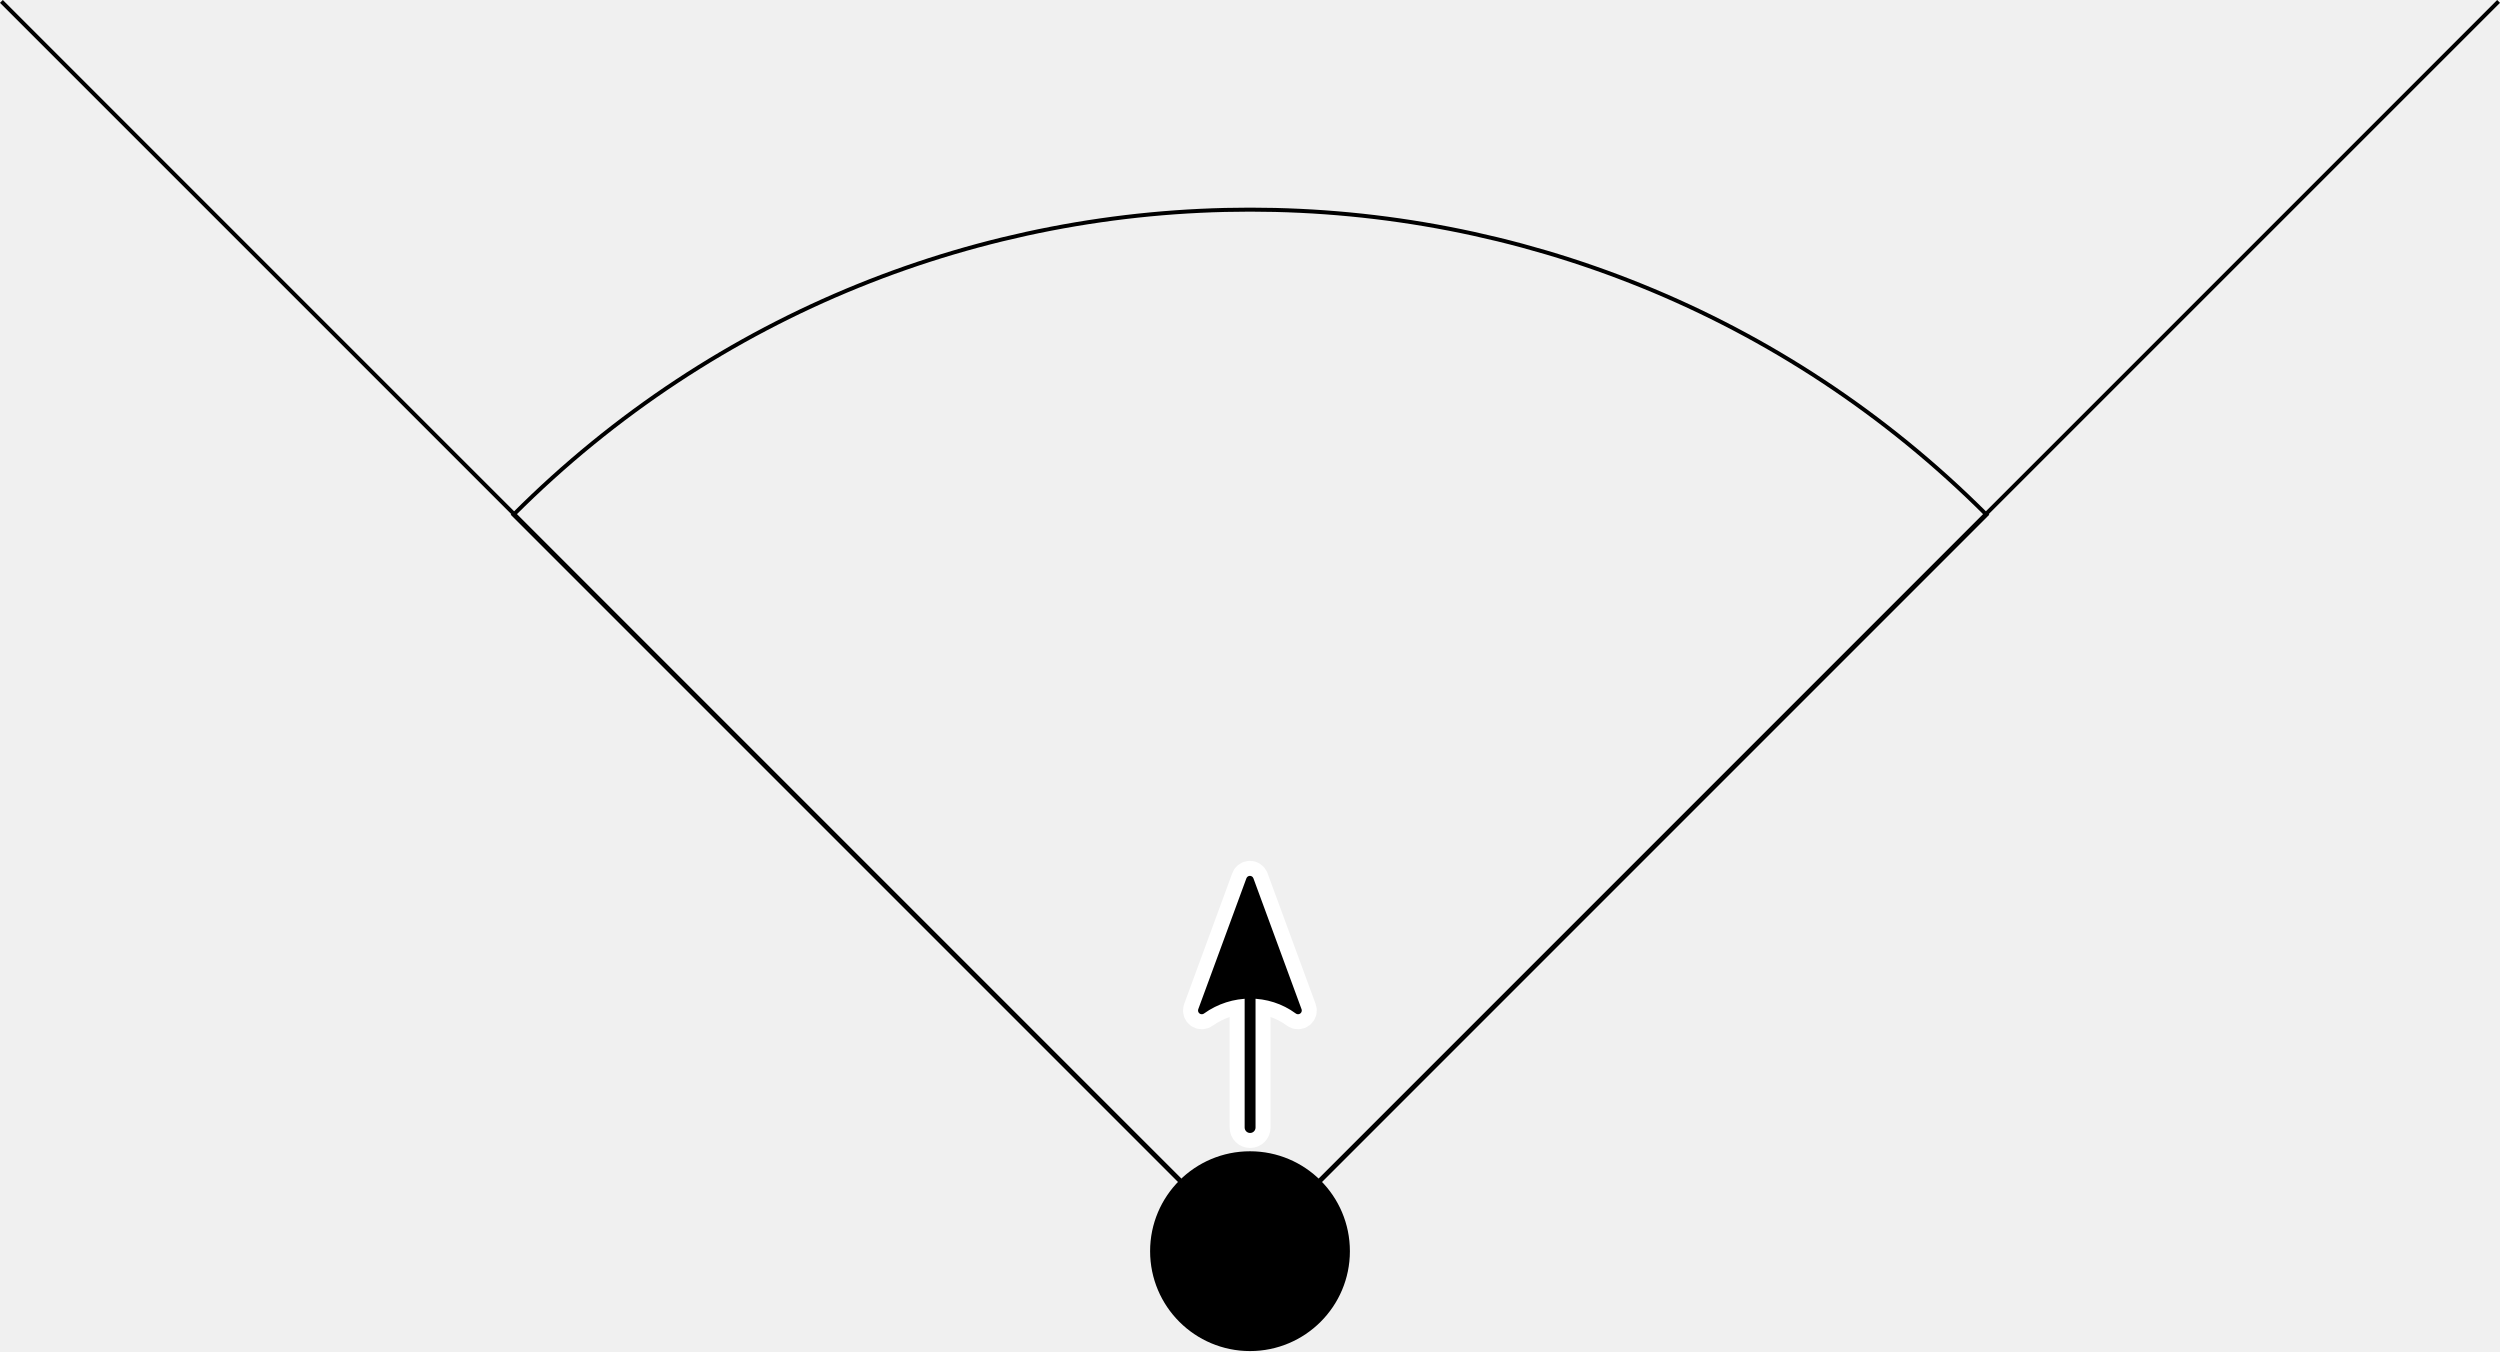
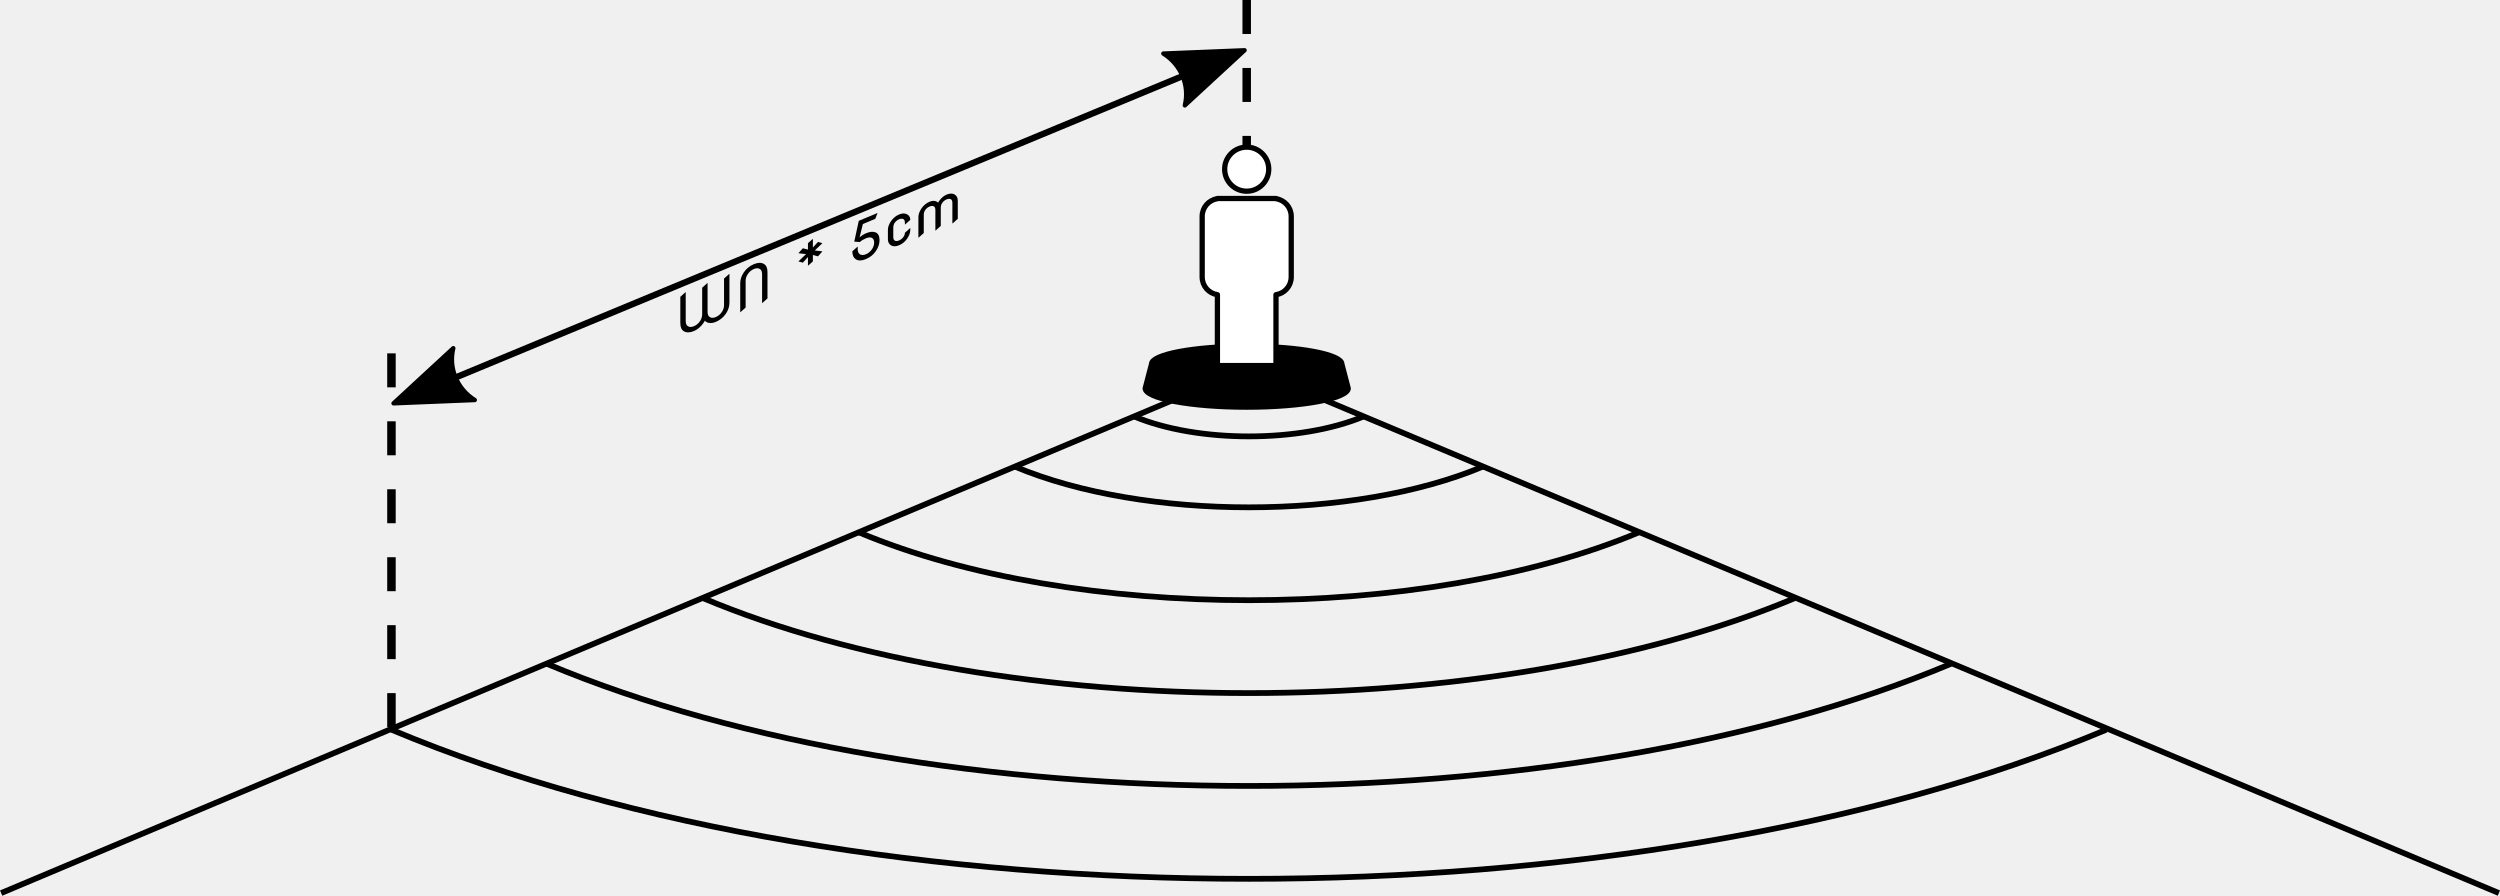
- <svg xmlns="http://www.w3.org/2000/svg" xmlns:xlink="http://www.w3.org/1999/xlink" version="1.1" id="svg2" viewBox="0 0 442.421 239.095" height="67.478mm" width="124.861mm">
+ <svg xmlns="http://www.w3.org/2000/svg" version="1.1" id="svg2" viewBox="0 0 380.338 136.273" height="38.459mm" width="107.34mm">
  <defs id="defs4">
    <marker orient="auto" refY="0" refX="0" id="marker2105" style="overflow:visible">
      <path id="path2103" style="fill:#000000;fill-opacity:1;fill-rule:evenodd;stroke:#000000;stroke-width:0.625;stroke-linejoin:round;stroke-opacity:1" d="M 8.719,4.034 -2.207,0.016 8.719,-4.002 c -1.745,2.372 -1.735,5.617 -6e-7,8.035 z" transform="matrix(-1.1,0,0,-1.1,-1.1,0)" />
    </marker>
    <marker orient="auto" refY="0" refX="0" id="marker1883" style="overflow:visible">
      <path id="path1881" style="fill:#000000;fill-opacity:1;fill-rule:evenodd;stroke:#000000;stroke-width:0.625;stroke-linejoin:round;stroke-opacity:1" d="M 8.719,4.034 -2.207,0.016 8.719,-4.002 c -1.745,2.372 -1.735,5.617 -6e-7,8.035 z" transform="matrix(-1.1,0,0,-1.1,-1.1,0)" />
    </marker>
-     <pattern patternTransform="matrix(-3.829669,3.829684,-147.0613,-147.0619,118.8106,437.9014)" id="pattern5700" xlink:href="#Strips1_2" />
-     <pattern patternUnits="userSpaceOnUse" width="3" height="1" patternTransform="translate(0,0) scale(10,10)" id="Strips1_2">
-       <rect style="fill:black;stroke:none" x="0" y="-0.5" width="1" height="2" id="rect4895" />
-     </pattern>
-     <marker style="overflow:visible" id="Arrow2Lend" refX="0" refY="0" orient="auto">
-       <path transform="matrix(-1.1,0,0,-1.1,-1.1,0)" d="M 8.719,4.034 -2.207,0.016 8.719,-4.002 c -1.745,2.372 -1.735,5.617 -6e-7,8.035 z" style="fill:#000000;fill-opacity:1;fill-rule:evenodd;stroke:#000000;stroke-width:0.625;stroke-linejoin:round;stroke-opacity:1" id="path4831" />
-     </marker>
    <marker style="overflow:visible" id="Arrow1Lend" refX="0" refY="0" orient="auto">
-       <path transform="matrix(-0.8,0,0,-0.8,-10,0)" style="fill:#000000;fill-opacity:1;fill-rule:evenodd;stroke:#000000;stroke-width:1pt;stroke-opacity:1" d="M 0,0 5,-5 -12.5,0 5,5 0,0 Z" id="path4813" />
+       <path transform="matrix(-0.8,0,0,-0.8,-10,0)" style="fill:#000000;fill-opacity:1;fill-rule:evenodd;stroke:#000000;stroke-width:1pt;stroke-opacity:1" d="M 0,0 5,-5 -12.5,0 5,5 Z" id="path4813" />
    </marker>
    <marker style="overflow:visible" id="Scissors" refX="0" refY="0" orient="auto">
-       <path style="fill:#000000;fill-opacity:1;stroke:#000000;stroke-opacity:1" d="M 9.09,-3.606 C 8.12,-4.777 6.37,-4.736 5.062,-4.233 l -8.212,3.078 c -2.388,-1.307 -4.748,-0.933 -4.748,-1.569 0,-0.497 0.457,-0.388 0.388,-1.683 -0.066,-1.243 -1.364,-2.163 -2.59,-2.082 -1.227,-0.007 -2.499,0.933 -2.51,2.23 -0.091,1.306 1.007,2.52 2.307,2.605 1.522,0.227 4.218,-0.696 5.483,1.571 -0.942,1.738 -2.614,1.743 -4.126,1.656 -1.255,-0.072 -2.762,0.287 -3.361,1.521 -0.578,1.182 -0.011,2.865 1.317,3.226 1.34,0.492 3.181,-0.13 3.499,-1.671 0.246,-1.188 -0.595,-1.746 -0.273,-2.177 0.244,-0.325 1.791,-0.137 4.547,-1.375 L 5.676,4.233 C 6.8,4.547 8.173,4.536 9.168,3.431 L -0.052,-0.054 9.09,-3.606 Z m -18.308,-1.901 c 1.295,0.723 1.189,2.684 -0.156,3.063 -1.217,0.424 -2.771,-0.759 -2.383,-2.077 0.227,-1.082 1.653,-1.481 2.54,-0.986 z m 0.056,8.017 c 1.351,0.499 1.121,2.784 -0.252,3.092 -0.911,0.316 -2.214,-0.139 -2.306,-1.212 -0.178,-1.305 1.356,-2.484 2.558,-1.879 z" id="schere" />
+       <path style="fill:#000000;fill-opacity:1;stroke:#000000;stroke-opacity:1" d="M 9.09,-3.606 C 8.12,-4.777 6.37,-4.736 5.062,-4.233 l -8.212,3.078 c -2.388,-1.307 -4.748,-0.933 -4.748,-1.569 0,-0.497 0.457,-0.388 0.388,-1.683 -0.066,-1.243 -1.364,-2.163 -2.59,-2.082 -1.227,-0.007 -2.499,0.933 -2.51,2.23 -0.091,1.306 1.007,2.52 2.307,2.605 1.522,0.227 4.218,-0.696 5.483,1.571 -0.942,1.738 -2.614,1.743 -4.126,1.656 -1.255,-0.072 -2.762,0.287 -3.361,1.521 -0.578,1.182 -0.011,2.865 1.317,3.226 1.34,0.492 3.181,-0.13 3.499,-1.671 0.246,-1.188 -0.595,-1.746 -0.273,-2.177 0.244,-0.325 1.791,-0.137 4.547,-1.375 L 5.676,4.233 C 6.8,4.547 8.173,4.536 9.168,3.431 l -9.22,-3.485 z m -18.308,-1.901 c 1.295,0.723 1.189,2.684 -0.156,3.063 -1.217,0.424 -2.771,-0.759 -2.383,-2.077 0.227,-1.082 1.653,-1.481 2.54,-0.986 z m 0.056,8.017 c 1.351,0.499 1.121,2.784 -0.252,3.092 -0.911,0.316 -2.214,-0.139 -2.306,-1.212 -0.178,-1.305 1.356,-2.484 2.558,-1.879 z" id="schere" />
+     </marker>
+     <marker orient="auto" refY="0" refX="0" id="Arrow2Lstart" style="overflow:visible">
+       <path id="path4231" style="fill:#000000;fill-opacity:1;fill-rule:evenodd;stroke:#000000;stroke-width:0.625;stroke-linejoin:round;stroke-opacity:1" d="M 8.719,4.034 -2.207,0.016 8.719,-4.002 c -1.745,2.372 -1.735,5.617 -6e-7,8.035 z" transform="matrix(1.1,0,0,1.1,1.1,0)" />
+     </marker>
+     <marker orient="auto" refY="0" refX="0" id="Arrow2Lend-0" style="overflow:visible">
+       <path id="path4831-9" style="fill:#000000;fill-opacity:1;fill-rule:evenodd;stroke:#000000;stroke-width:0.625;stroke-linejoin:round;stroke-opacity:1" d="M 8.719,4.034 -2.207,0.016 8.719,-4.002 c -1.745,2.372 -1.735,5.617 -6e-7,8.035 z" transform="matrix(-1.1,0,0,-1.1,-1.1,0)" />
    </marker>
  </defs>
-   <g transform="translate(-1.4517226e-6,-813.2669)" id="layer1">
+   <g transform="translate(-496.9735,-867.1732)" id="layer1">
    <g transform="translate(29.29442,43.43656)" id="g5659">
-       <g id="g2171">
-         <ellipse cy="991.248" cx="191.916" id="path3336" style="fill:#000000;fill-opacity:1;stroke:none;stroke-width:2;stroke-miterlimit:4;stroke-dasharray:8, 2;stroke-dashoffset:0;stroke-opacity:1" rx="17.678" ry="17.678" />
-         <path style="fill:none;fill-opacity:1;stroke:#000000;stroke-width:0.709;stroke-miterlimit:4;stroke-dasharray:none;stroke-dashoffset:0;stroke-opacity:1" d="M -29.044,770.081 191.917,991.041 412.876,770.081" id="rect5600" />
-         <path d="m 61.583,860.915 a 184.319,184.319 0 0 1 260.666,-1e-5 L 191.916,991.248 Z" style="fill:url(#pattern5700);fill-opacity:1;stroke:#000000;stroke-width:0.709;stroke-miterlimit:4;stroke-dasharray:none;stroke-dashoffset:0;stroke-opacity:1" id="circle4162" />
-         <g id="g2141" style="opacity:1;stroke:#ffffff;stroke-width:5.315;stroke-miterlimit:4;stroke-dasharray:none">
-           <path style="color:#000000;font-style:normal;font-variant:normal;font-weight:normal;font-stretch:normal;font-size:medium;line-height:normal;font-family:sans-serif;font-variant-ligatures:normal;font-variant-position:normal;font-variant-caps:normal;font-variant-numeric:normal;font-variant-alternates:normal;font-variant-east-asian:normal;font-feature-settings:normal;font-variation-settings:normal;text-indent:0;text-align:start;text-decoration:none;text-decoration-line:none;text-decoration-style:solid;text-decoration-color:#000000;letter-spacing:normal;word-spacing:normal;text-transform:none;writing-mode:lr-tb;direction:ltr;text-orientation:mixed;dominant-baseline:auto;baseline-shift:baseline;text-anchor:start;white-space:normal;shape-padding:0;shape-margin:0;inline-size:0;clip-rule:nonzero;display:inline;overflow:visible;visibility:visible;isolation:auto;mix-blend-mode:normal;color-interpolation:sRGB;color-interpolation-filters:linearRGB;solid-color:#000000;solid-opacity:1;vector-effect:none;fill:#000000;fill-opacity:1;fill-rule:evenodd;stroke:#ffffff;stroke-width:5.315;stroke-linecap:round;stroke-linejoin:miter;stroke-miterlimit:4;stroke-dasharray:none;stroke-dashoffset:0;stroke-opacity:1;color-rendering:auto;image-rendering:auto;shape-rendering:auto;text-rendering:auto;enable-background:accumulate;stop-color:#000000;stop-opacity:1" d="M 191.934 927.09 A 0.964 0.964 0 0 0 190.969 928.053 L 190.969 969.367 A 0.964 0.964 0 0 0 191.934 970.33 A 0.964 0.964 0 0 0 192.896 969.367 L 192.896 928.053 A 0.964 0.964 0 0 0 191.934 927.09 z " id="path2153" />
-           <g id="g2143" style="stroke:#ffffff;stroke-width:5.315;stroke-miterlimit:4;stroke-dasharray:none">
-             <g id="g2147" style="opacity:1;stroke:#ffffff;stroke-width:5.315;stroke-miterlimit:4;stroke-dasharray:none">
-               <path style="color:#000000;font-style:normal;font-variant:normal;font-weight:normal;font-stretch:normal;font-size:medium;line-height:normal;font-family:sans-serif;font-variant-ligatures:normal;font-variant-position:normal;font-variant-caps:normal;font-variant-numeric:normal;font-variant-alternates:normal;font-variant-east-asian:normal;font-feature-settings:normal;font-variation-settings:normal;text-indent:0;text-align:start;text-decoration:none;text-decoration-line:none;text-decoration-style:solid;text-decoration-color:#000000;letter-spacing:normal;word-spacing:normal;text-transform:none;writing-mode:lr-tb;direction:ltr;text-orientation:mixed;dominant-baseline:auto;baseline-shift:baseline;text-anchor:start;white-space:normal;shape-padding:0;shape-margin:0;inline-size:0;clip-rule:nonzero;display:inline;overflow:visible;visibility:visible;isolation:auto;mix-blend-mode:normal;color-interpolation:sRGB;color-interpolation-filters:linearRGB;solid-color:#000000;solid-opacity:1;vector-effect:none;fill:#000000;fill-opacity:1;fill-rule:evenodd;stroke:#ffffff;stroke-width:5.315;stroke-linecap:butt;stroke-linejoin:round;stroke-miterlimit:4;stroke-dasharray:none;stroke-dashoffset:0;stroke-opacity:1;color-rendering:auto;image-rendering:auto;shape-rendering:auto;text-rendering:auto;enable-background:accumulate;stop-color:#000000;stop-opacity:1" d="m 183.382,948.655 8.517,-23.161 8.517,23.161 c -5.028,-3.7 -11.908,-3.679 -17.034,0 z" id="path2149" />
-               <path style="color:#000000;font-style:normal;font-variant:normal;font-weight:normal;font-stretch:normal;font-size:medium;line-height:normal;font-family:sans-serif;font-variant-ligatures:normal;font-variant-position:normal;font-variant-caps:normal;font-variant-numeric:normal;font-variant-alternates:normal;font-variant-east-asian:normal;font-feature-settings:normal;font-variation-settings:normal;text-indent:0;text-align:start;text-decoration:none;text-decoration-line:none;text-decoration-style:solid;text-decoration-color:#000000;letter-spacing:normal;word-spacing:normal;text-transform:none;writing-mode:lr-tb;direction:ltr;text-orientation:mixed;dominant-baseline:auto;baseline-shift:baseline;text-anchor:start;white-space:normal;shape-padding:0;shape-margin:0;inline-size:0;clip-rule:nonzero;display:inline;overflow:visible;visibility:visible;isolation:auto;mix-blend-mode:normal;color-interpolation:sRGB;color-interpolation-filters:linearRGB;solid-color:#000000;solid-opacity:1;vector-effect:none;fill:#000000;fill-opacity:1;fill-rule:evenodd;stroke:#ffffff;stroke-width:5.315;stroke-linecap:butt;stroke-linejoin:round;stroke-miterlimit:4;stroke-dasharray:none;stroke-dashoffset:0;stroke-opacity:1;color-rendering:auto;image-rendering:auto;shape-rendering:auto;text-rendering:auto;enable-background:accumulate;stop-color:#000000;stop-opacity:1" d="M 191.885 924.832 A 0.663 0.663 0 0 0 191.277 925.266 L 182.76 948.426 A 0.663 0.663 0 0 0 183.768 949.193 C 188.666 945.678 195.228 945.659 200.023 949.188 A 0.663 0.663 0 0 0 201.037 948.426 L 192.521 925.266 A 0.663 0.663 0 0 0 191.885 924.832 z M 191.898 927.414 L 199.215 947.307 C 194.662 944.748 189.187 944.764 184.578 947.32 L 191.898 927.414 z " id="path2151" />
-             </g>
-           </g>
+       <g id="g2267" transform="translate(-400.4464,649.5535)">
+         <path style="fill:none;stroke:#000000;stroke-width:1.292;stroke-linecap:butt;stroke-linejoin:miter;stroke-miterlimit:4;stroke-dasharray:5.169, 5.169;stroke-dashoffset:0;stroke-opacity:1" d="m 1057.793,174.183 v 57.254" id="path2069" />
+         <g id="g1945" transform="translate(936.026,-615.5159)">
+           <path id="path1941" style="color:#000000;overflow:visible;fill:#000000;stroke:#000000;stroke-width:0.62;stroke-miterlimit:4;stroke-dasharray:none" d="m 136.328,845.051 c 0,-1.525 -6.519,-2.763 -14.561,-2.763 -8.041,0 -14.561,1.238 -14.561,2.763 l -0.976,3.732 c -1e-5,1.628 6.956,2.948 15.537,2.948 8.58,0 15.537,-1.32 15.536,-2.948 z" />
+           <path style="fill:#ffffff;fill-opacity:1;stroke:#000000;stroke-width:0.802;stroke-linecap:round;stroke-linejoin:round;stroke-miterlimit:4;stroke-dasharray:none;stroke-opacity:1" d="m 121.767,812.083 a 3.353,3.353 0 0 0 -3.353,3.353 3.353,3.353 0 0 0 3.353,3.353 3.353,3.353 0 0 0 3.353,-3.353 3.353,3.353 0 0 0 -3.353,-3.353 z m -4.456,7.814 v 0.03 c -1.316,0.194 -2.319,1.323 -2.319,2.694 v 9.219 c 0,1.372 1.003,2.5 2.319,2.694 v 10.786 h 8.911 v -10.786 c 1.316,-0.194 2.319,-1.322 2.319,-2.694 v -9.219 c 0,-1.371 -1.003,-2.5 -2.319,-2.694 v -0.03 h -0.405 -8.102 z" id="path1943" />
        </g>
-         <path id="path4804" d="M 191.933,969.367 V 928.053" style="fill:none;fill-rule:evenodd;stroke:#000000;stroke-width:1.927;stroke-linecap:round;stroke-linejoin:miter;stroke-miterlimit:4;stroke-dasharray:none;stroke-opacity:1;marker-end:url(#Arrow2Lend)" />
+         <path style="fill:none;fill-opacity:1;stroke:#000000;stroke-width:0.875;stroke-miterlimit:4;stroke-dasharray:none;stroke-dashoffset:0;stroke-opacity:1" d="m 1248.294,310.053 -185.257,-77.791 m -10.303,0.192 -184.438,77.599" id="path1947" />
+         <path id="path1949" style="fill:none;fill-opacity:1;stroke:#000000;stroke-width:0.875;stroke-miterlimit:4;stroke-dasharray:none;stroke-dashoffset:0;stroke-opacity:1" d="m 1188.573,285.197 c -72.044,30.252 -188.851,30.252 -260.895,0" />
+         <path id="path1951" style="fill:none;fill-opacity:1;stroke:#000000;stroke-width:0.875;stroke-miterlimit:4;stroke-dasharray:none;stroke-dashoffset:0;stroke-opacity:1" d="m 1164.906,275.183 c -58.974,24.764 -154.588,24.764 -213.562,0" />
+         <path id="path1953" style="fill:none;fill-opacity:1;stroke:#000000;stroke-width:0.875;stroke-miterlimit:4;stroke-dasharray:none;stroke-dashoffset:0;stroke-opacity:1" d="m 1141.177,265.18 c -45.868,19.261 -120.235,19.261 -166.104,0" />
+         <path id="path1955" style="fill:none;fill-opacity:1;stroke:#000000;stroke-width:0.875;stroke-miterlimit:4;stroke-dasharray:none;stroke-dashoffset:0;stroke-opacity:1" d="m 1117.448,255.178 c -32.763,13.758 -85.882,13.758 -118.645,0" />
+         <path id="path1957" style="fill:none;fill-opacity:1;stroke:#000000;stroke-width:0.875;stroke-miterlimit:4;stroke-dasharray:none;stroke-dashoffset:0;stroke-opacity:1" d="m 1093.719,245.175 c -19.658,8.255 -51.529,8.255 -71.187,0" />
+         <path id="path1959" style="fill:none;fill-opacity:1;stroke:#000000;stroke-width:0.875;stroke-miterlimit:4;stroke-dasharray:none;stroke-dashoffset:0;stroke-opacity:1" d="m 1075.595,237.535 c -9.649,4.052 -25.292,4.052 -34.94,0" />
+         <path id="path4804-4" d="m 1056.292,182.337 -127.118,52.7" style="fill:none;fill-rule:evenodd;stroke:#000000;stroke-width:0.966;stroke-linecap:butt;stroke-linejoin:miter;stroke-miterlimit:4;stroke-dasharray:none;stroke-opacity:1;marker-start:url(#Arrow2Lstart);marker-end:url(#Arrow2Lend-0)" />
+         <path style="fill:none;stroke:#000000;stroke-width:1.292;stroke-linecap:butt;stroke-linejoin:miter;stroke-miterlimit:4;stroke-dasharray:5.169, 5.169;stroke-dashoffset:0;stroke-opacity:1" d="m 927.678,227.942 v 57.254" id="path2071" />
+         <g aria-label="WN * 5cm" transform="skewY(-22.69799)" id="text2111" style="font-style:normal;font-variant:normal;font-weight:normal;font-stretch:normal;font-size:8.407px;line-height:5.254px;font-family:'Nova Round';-inkscape-font-specification:'Nova Round, Normal';font-variant-ligatures:normal;font-variant-caps:normal;font-variant-numeric:normal;font-variant-east-asian:normal;letter-spacing:0px;word-spacing:0px;fill:#000000;fill-opacity:1;stroke:none;stroke-width:0.21">
+           <path d="m 979.098,625.369 v 4.392 q 0,0.887 -0.554,1.457 -0.583,0.595 -1.519,0.595 -0.846,0 -1.441,-0.595 -0.148,-0.148 -0.222,-0.287 -0.094,0.144 -0.23,0.275 -0.62,0.608 -1.433,0.608 -0.92,0 -1.519,-0.595 -0.554,-0.55 -0.554,-1.457 v -4.023 l 0.78,-0.369 h 0.041 v 4.392 q 0,0.55 0.296,0.891 0.365,0.423 0.956,0.423 0.591,0 0.956,-0.423 0.296,-0.341 0.296,-0.891 v -4.023 l 0.78,-0.369 h 0.041 v 4.392 q 0,0.55 0.296,0.891 0.365,0.423 0.956,0.423 0.591,0 0.956,-0.423 0.296,-0.341 0.296,-0.891 v -4.023 l 0.78,-0.369 z" style="font-style:normal;font-variant:normal;font-weight:normal;font-stretch:normal;font-size:8.407px;font-family:'Nova Round';-inkscape-font-specification:'Nova Round, Normal';font-variant-ligatures:normal;font-variant-caps:normal;font-variant-numeric:normal;font-variant-east-asian:normal;stroke-width:0.21" id="path2208" />
+           <path d="m 980.74,631.896 v -4.392 q 0,-0.887 0.554,-1.457 0.583,-0.595 1.519,-0.595 0.924,0 1.519,0.595 0.554,0.55 0.554,1.457 v 4.023 l -0.78,0.369 h -0.041 v -4.392 q 0,-0.55 -0.296,-0.891 -0.365,-0.423 -0.956,-0.423 -0.591,0 -0.956,0.423 -0.296,0.341 -0.296,0.891 v 4.023 l -0.78,0.369 z" style="font-style:normal;font-variant:normal;font-weight:normal;font-stretch:normal;font-size:8.407px;font-family:'Nova Round';-inkscape-font-specification:'Nova Round, Normal';font-variant-ligatures:normal;font-variant-caps:normal;font-variant-numeric:normal;font-variant-east-asian:normal;stroke-width:0.21" id="path2210" />
+           <path d="m 991.79,625.369 v 1.309 l 0.776,-0.53 0.644,0.447 0.021,0.033 -1.149,0.616 1.149,0.616 -0.021,0.033 -0.644,0.447 -0.776,-0.53 v 0.977 l -0.706,0.333 h -0.041 v -1.309 l -0.776,0.53 -0.64,-0.447 -0.021,-0.033 1.145,-0.616 -1.145,-0.616 0.021,-0.033 0.64,-0.447 0.776,0.53 v -0.977 l 0.706,-0.333 z" style="font-style:normal;font-variant:normal;font-weight:normal;font-stretch:normal;font-size:8.407px;font-family:'Nova Round';-inkscape-font-specification:'Nova Round, Normal';font-variant-ligatures:normal;font-variant-caps:normal;font-variant-numeric:normal;font-variant-east-asian:normal;stroke-width:0.21" id="path2212" />
+           <path d="m 997.792,629.762 q 0,0 0.78,-0.369 h 0.041 v 0.369 q 0,0.542 0.296,0.891 0.357,0.423 0.956,0.423 0.587,0 0.957,-0.423 0.291,-0.333 0.291,-0.85 0,-0.452 -0.271,-0.768 -0.337,-0.386 -0.985,-0.386 -0.562,0 -0.911,0.181 l -0.858,-0.415 0.686,-2.882 h 2.845 v 0.041 l -0.333,0.706 h -1.888 l -0.501,1.831 q 0.456,-0.222 0.961,-0.222 0.932,0 1.494,0.488 0.583,0.505 0.583,1.416 0,0.837 -0.55,1.424 -0.562,0.595 -1.519,0.595 -0.956,0 -1.519,-0.595 -0.554,-0.587 -0.554,-1.457 z" style="font-style:normal;font-variant:normal;font-weight:normal;font-stretch:normal;font-size:8.407px;font-family:'Nova Round';-inkscape-font-specification:'Nova Round, Normal';font-variant-ligatures:normal;font-variant-caps:normal;font-variant-numeric:normal;font-variant-east-asian:normal;stroke-width:0.21" id="path2214" />
+           <path d="m 1006.613,629.914 v 0.259 q 0,0.677 -0.509,1.178 -0.476,0.464 -1.195,0.464 -0.71,0 -1.194,-0.464 -0.509,-0.493 -0.509,-1.178 v -1.396 q 0,-0.681 0.509,-1.178 0.476,-0.464 1.194,-0.464 0.702,0 1.195,0.464 0.509,0.48 0.509,1.059 v 0.008 l -0.78,0.369 h -0.041 v -0.259 q 0,-0.472 -0.259,-0.69 -0.255,-0.222 -0.624,-0.222 -0.369,0 -0.628,0.222 -0.255,0.218 -0.255,0.69 v 1.396 q 0,0.472 0.255,0.694 0.259,0.218 0.628,0.218 0.369,0 0.624,-0.222 0.259,-0.222 0.259,-0.579 l 0.78,-0.369 z" style="font-style:normal;font-variant:normal;font-weight:normal;font-stretch:normal;font-size:8.407px;font-family:'Nova Round';-inkscape-font-specification:'Nova Round, Normal';font-variant-ligatures:normal;font-variant-caps:normal;font-variant-numeric:normal;font-variant-east-asian:normal;stroke-width:0.21" id="path2216" />
+           <path d="m 1007.845,631.896 v -3.12 q 0,-0.677 0.509,-1.178 0.476,-0.464 1.194,-0.464 0.653,0 1.129,0.476 0.09,0.09 0.164,0.213 0.074,-0.119 0.164,-0.209 0.513,-0.48 1.129,-0.48 0.71,0 1.194,0.464 0.509,0.493 0.509,1.178 v 2.75 l -0.78,0.369 h -0.041 v -3.12 q 0,-0.472 -0.259,-0.69 -0.255,-0.222 -0.624,-0.222 -0.369,0 -0.628,0.222 -0.255,0.218 -0.255,0.69 v 2.75 l -0.78,0.369 h -0.041 v -3.12 q 0,-0.472 -0.259,-0.69 -0.255,-0.222 -0.624,-0.222 -0.369,0 -0.628,0.222 -0.255,0.218 -0.255,0.69 v 2.75 l -0.78,0.369 z" style="font-style:normal;font-variant:normal;font-weight:normal;font-stretch:normal;font-size:8.407px;font-family:'Nova Round';-inkscape-font-specification:'Nova Round, Normal';font-variant-ligatures:normal;font-variant-caps:normal;font-variant-numeric:normal;font-variant-east-asian:normal;stroke-width:0.21" id="path2218" />
+         </g>
      </g>
    </g>
  </g>
</svg>
